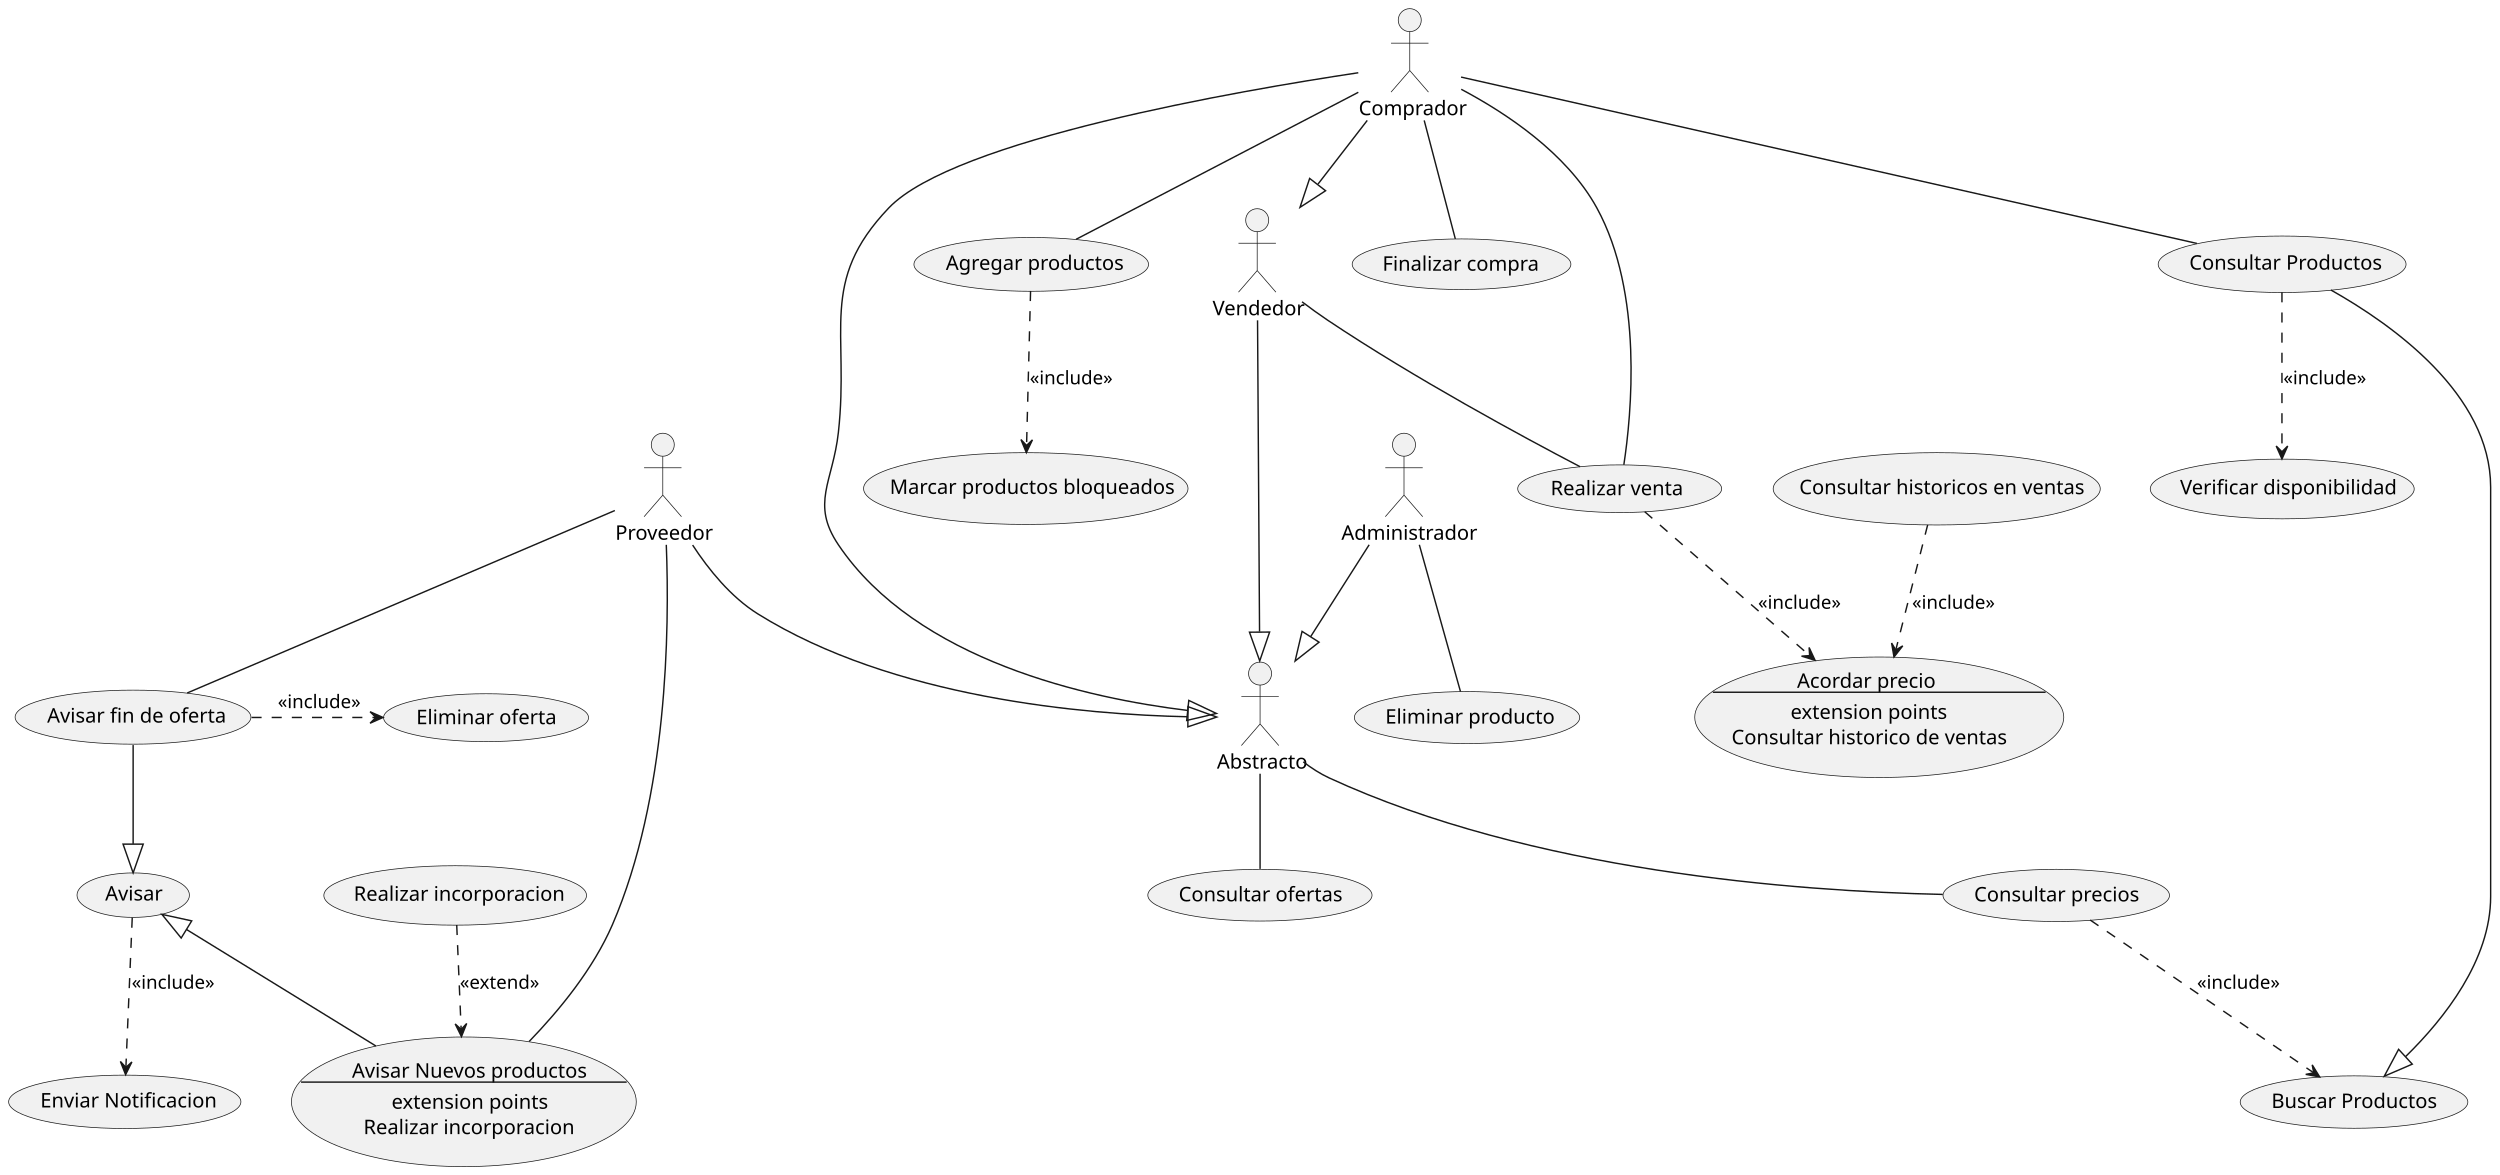
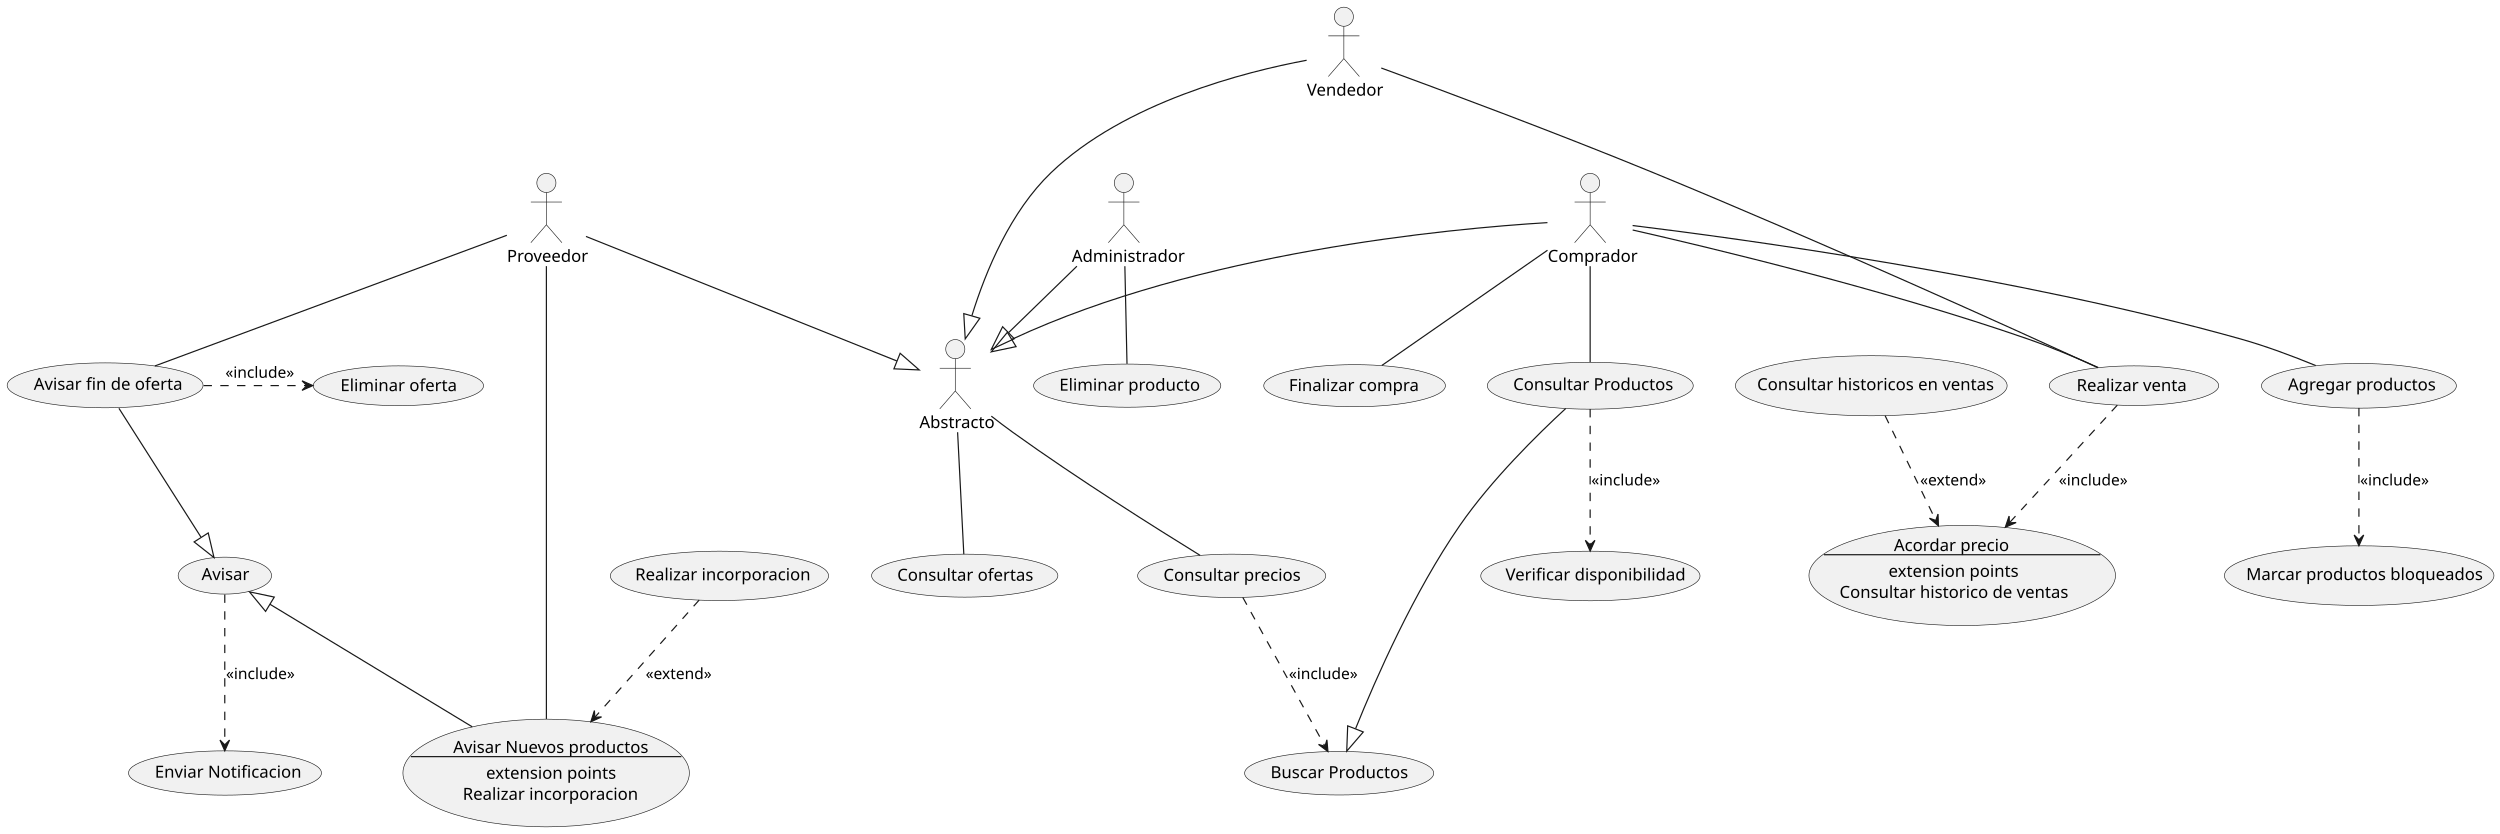
- <svg xmlns="http://www.w3.org/2000/svg" contentStyleType="text/css" height="816px" preserveAspectRatio="none" style="width:1737px;height:816px;background:#FFFFFF;" version="1.1" viewBox="0 0 1737 816" width="1737px" zoomAndPan="magnify">
+ <svg xmlns="http://www.w3.org/2000/svg" contentStyleType="text/css" height="697px" preserveAspectRatio="none" style="width:2091px;height:697px;background:#FFFFFF;" version="1.1" viewBox="0 0 2091 697" width="2091px" zoomAndPan="magnify">
  <defs />
  <g>
    <g id="elem_Vendedor">
-       <ellipse cx="873.5" cy="153" fill="#F1F1F1" rx="8" ry="8" style="stroke:#181818;stroke-width:0.5;" />
-       <path d="M873.5,161 L873.5,188 M860.5,169 L886.5,169 M873.5,188 L860.5,203 M873.5,188 L886.5,203 " fill="none" style="stroke:#181818;stroke-width:0.5;" />
-       <text fill="#000000" font-family="sans-serif" font-size="14" lengthAdjust="spacing" textLength="62" x="842.5" y="219.033">Vendedor</text>
+       <ellipse cx="1124" cy="14" fill="#F1F1F1" rx="8" ry="8" style="stroke:#181818;stroke-width:0.5;" />
+       <path d="M1124,22 L1124,49 M1111,30 L1137,30 M1124,49 L1111,64 M1124,49 L1137,64 " fill="none" style="stroke:#181818;stroke-width:0.5;" />
+       <text fill="#000000" font-family="sans-serif" font-size="14" lengthAdjust="spacing" textLength="62" x="1093" y="80.033">Vendedor</text>
    </g>
    <g id="elem_Abstracto">
-       <ellipse cx="875.5" cy="468" fill="#F1F1F1" rx="8" ry="8" style="stroke:#181818;stroke-width:0.5;" />
-       <path d="M875.5,476 L875.5,503 M862.5,484 L888.5,484 M875.5,503 L862.5,518 M875.5,503 L888.5,518 " fill="none" style="stroke:#181818;stroke-width:0.5;" />
-       <text fill="#000000" font-family="sans-serif" font-size="14" lengthAdjust="spacing" textLength="60" x="845.5" y="534.033">Abstracto</text>
+       <ellipse cx="799" cy="292" fill="#F1F1F1" rx="8" ry="8" style="stroke:#181818;stroke-width:0.5;" />
+       <path d="M799,300 L799,327 M786,308 L812,308 M799,327 L786,342 M799,327 L812,342 " fill="none" style="stroke:#181818;stroke-width:0.5;" />
+       <text fill="#000000" font-family="sans-serif" font-size="14" lengthAdjust="spacing" textLength="60" x="769" y="358.033">Abstracto</text>
    </g>
    <g id="elem_Proveedor">
-       <ellipse cx="460.5" cy="309" fill="#F1F1F1" rx="8" ry="8" style="stroke:#181818;stroke-width:0.5;" />
-       <path d="M460.5,317 L460.5,344 M447.5,325 L473.5,325 M460.5,344 L447.5,359 M460.5,344 L473.5,359 " fill="none" style="stroke:#181818;stroke-width:0.5;" />
-       <text fill="#000000" font-family="sans-serif" font-size="14" lengthAdjust="spacing" textLength="66" x="427.5" y="375.033">Proveedor</text>
+       <ellipse cx="457" cy="153" fill="#F1F1F1" rx="8" ry="8" style="stroke:#181818;stroke-width:0.5;" />
+       <path d="M457,161 L457,188 M444,169 L470,169 M457,188 L444,203 M457,188 L470,203 " fill="none" style="stroke:#181818;stroke-width:0.5;" />
+       <text fill="#000000" font-family="sans-serif" font-size="14" lengthAdjust="spacing" textLength="66" x="424" y="219.033">Proveedor</text>
    </g>
    <g id="elem_Administrador">
-       <ellipse cx="975.5" cy="309" fill="#F1F1F1" rx="8" ry="8" style="stroke:#181818;stroke-width:0.5;" />
-       <path d="M975.5,317 L975.5,344 M962.5,325 L988.5,325 M975.5,344 L962.5,359 M975.5,344 L988.5,359 " fill="none" style="stroke:#181818;stroke-width:0.5;" />
-       <text fill="#000000" font-family="sans-serif" font-size="14" lengthAdjust="spacing" textLength="87" x="932" y="375.033">Administrador</text>
+       <ellipse cx="940" cy="153" fill="#F1F1F1" rx="8" ry="8" style="stroke:#181818;stroke-width:0.5;" />
+       <path d="M940,161 L940,188 M927,169 L953,169 M940,188 L927,203 M940,188 L953,203 " fill="none" style="stroke:#181818;stroke-width:0.5;" />
+       <text fill="#000000" font-family="sans-serif" font-size="14" lengthAdjust="spacing" textLength="87" x="896.5" y="219.033">Administrador</text>
    </g>
    <g id="elem_Comprador">
-       <ellipse cx="979.5" cy="14" fill="#F1F1F1" rx="8" ry="8" style="stroke:#181818;stroke-width:0.5;" />
-       <path d="M979.5,22 L979.5,49 M966.5,30 L992.5,30 M979.5,49 L966.5,64 M979.5,49 L992.5,64 " fill="none" style="stroke:#181818;stroke-width:0.5;" />
-       <text fill="#000000" font-family="sans-serif" font-size="14" lengthAdjust="spacing" textLength="71" x="944" y="80.033">Comprador</text>
+       <ellipse cx="1330" cy="153" fill="#F1F1F1" rx="8" ry="8" style="stroke:#181818;stroke-width:0.5;" />
+       <path d="M1330,161 L1330,188 M1317,169 L1343,169 M1330,188 L1317,203 M1330,188 L1343,203 " fill="none" style="stroke:#181818;stroke-width:0.5;" />
+       <text fill="#000000" font-family="sans-serif" font-size="14" lengthAdjust="spacing" textLength="71" x="1294.5" y="219.033">Comprador</text>
    </g>
    <g id="elem_realizar">
-       <ellipse cx="1125.357" cy="339.571" fill="#F1F1F1" rx="70.857" ry="16.571" style="stroke:#181818;stroke-width:0.5;" />
-       <text fill="#000000" font-family="sans-serif" font-size="14" lengthAdjust="spacing" textLength="90" x="1077.357" y="344.088">Realizar venta</text>
+       <ellipse cx="1784.857" cy="322.571" fill="#F1F1F1" rx="70.857" ry="16.571" style="stroke:#181818;stroke-width:0.5;" />
+       <text fill="#000000" font-family="sans-serif" font-size="14" lengthAdjust="spacing" textLength="90" x="1736.857" y="327.088">Realizar venta</text>
    </g>
    <g id="elem_AcordarP">
-       <ellipse cx="1305.699" cy="498.355" fill="#F1F1F1" rx="128.199" ry="41.855" style="stroke:#181818;stroke-width:0.5;" />
-       <text fill="#000000" font-family="sans-serif" font-size="14" lengthAdjust="spacing" textLength="93" x="1248.569" y="477.891">Acordar precio</text>
-       <line style="stroke:#181818;stroke-width:1.0;" x1="1190.087" x2="1421.312" y1="480.967" y2="480.967" />
-       <text fill="#000000" font-family="sans-serif" font-size="14" lengthAdjust="spacing" textLength="102" x="1244.069" y="499.5">extension points</text>
-       <text fill="#000000" font-family="sans-serif" font-size="14" lengthAdjust="spacing" textLength="184" x="1203.069" y="517.109">Consultar historico de ventas</text>
+       <ellipse cx="1641.199" cy="481.355" fill="#F1F1F1" rx="128.199" ry="41.855" style="stroke:#181818;stroke-width:0.5;" />
+       <text fill="#000000" font-family="sans-serif" font-size="14" lengthAdjust="spacing" textLength="93" x="1584.069" y="460.891">Acordar precio</text>
+       <line style="stroke:#181818;stroke-width:1.0;" x1="1525.587" x2="1756.812" y1="463.967" y2="463.967" />
+       <text fill="#000000" font-family="sans-serif" font-size="14" lengthAdjust="spacing" textLength="102" x="1579.569" y="482.5">extension points</text>
+       <text fill="#000000" font-family="sans-serif" font-size="14" lengthAdjust="spacing" textLength="184" x="1538.569" y="500.109">Consultar historico de ventas</text>
    </g>
    <g id="elem_consultarH">
-       <ellipse cx="1345.636" cy="339.627" fill="#F1F1F1" rx="113.636" ry="25.127" style="stroke:#181818;stroke-width:0.5;" />
-       <text fill="#000000" font-family="sans-serif" font-size="14" lengthAdjust="spacing" textLength="191" x="1250.136" y="343.356">Consultar historicos en ventas</text>
+       <ellipse cx="1565.136" cy="322.627" fill="#F1F1F1" rx="113.636" ry="25.127" style="stroke:#181818;stroke-width:0.5;" />
+       <text fill="#000000" font-family="sans-serif" font-size="14" lengthAdjust="spacing" textLength="191" x="1469.636" y="326.356">Consultar historicos en ventas</text>
    </g>
    <g id="elem_finalizarC">
-       <ellipse cx="1015.476" cy="183.595" fill="#F1F1F1" rx="75.976" ry="17.595" style="stroke:#181818;stroke-width:0.5;" />
-       <text fill="#000000" font-family="sans-serif" font-size="14" lengthAdjust="spacing" textLength="104" x="960.547" y="188.096">Finalizar compra</text>
+       <ellipse cx="1132.976" cy="322.595" fill="#F1F1F1" rx="75.976" ry="17.595" style="stroke:#181818;stroke-width:0.5;" />
+       <text fill="#000000" font-family="sans-serif" font-size="14" lengthAdjust="spacing" textLength="104" x="1078.047" y="327.096">Finalizar compra</text>
    </g>
    <g id="elem_marcarP">
-       <ellipse cx="712.719" cy="339.444" fill="#F1F1F1" rx="112.719" ry="24.944" style="stroke:#181818;stroke-width:0.5;" />
-       <text fill="#000000" font-family="sans-serif" font-size="14" lengthAdjust="spacing" textLength="189" x="618.219" y="343.172">Marcar productos bloqueados</text>
+       <ellipse cx="1973.219" cy="481.444" fill="#F1F1F1" rx="112.719" ry="24.944" style="stroke:#181818;stroke-width:0.5;" />
+       <text fill="#000000" font-family="sans-serif" font-size="14" lengthAdjust="spacing" textLength="189" x="1878.719" y="485.172">Marcar productos bloqueados</text>
    </g>
    <g id="elem_AgregarP">
-       <ellipse cx="716.508" cy="183.702" fill="#F1F1F1" rx="81.507" ry="18.701" style="stroke:#181818;stroke-width:0.5;" />
-       <text fill="#000000" font-family="sans-serif" font-size="14" lengthAdjust="spacing" textLength="118" x="657.168" y="187.53">Agregar productos</text>
+       <ellipse cx="1973.007" cy="322.702" fill="#F1F1F1" rx="81.507" ry="18.701" style="stroke:#181818;stroke-width:0.5;" />
+       <text fill="#000000" font-family="sans-serif" font-size="14" lengthAdjust="spacing" textLength="118" x="1913.668" y="326.53">Agregar productos</text>
    </g>
    <g id="elem_ConsultarProd">
-       <ellipse cx="1585.616" cy="183.623" fill="#F1F1F1" rx="86.116" ry="19.623" style="stroke:#181818;stroke-width:0.5;" />
-       <text fill="#000000" font-family="sans-serif" font-size="14" lengthAdjust="spacing" textLength="129" x="1521.116" y="187.352">Consultar Productos</text>
+       <ellipse cx="1330.116" cy="322.623" fill="#F1F1F1" rx="86.116" ry="19.623" style="stroke:#181818;stroke-width:0.5;" />
+       <text fill="#000000" font-family="sans-serif" font-size="14" lengthAdjust="spacing" textLength="129" x="1265.616" y="326.352">Consultar Productos</text>
    </g>
    <g id="elem_BuscarProd">
-       <ellipse cx="1635.579" cy="765.716" fill="#F1F1F1" rx="79.079" ry="18.216" style="stroke:#181818;stroke-width:0.5;" />
-       <text fill="#000000" font-family="sans-serif" font-size="14" lengthAdjust="spacing" textLength="112" x="1578.175" y="769.84">Buscar Productos</text>
+       <ellipse cx="1120.079" cy="646.716" fill="#F1F1F1" rx="79.079" ry="18.216" style="stroke:#181818;stroke-width:0.5;" />
+       <text fill="#000000" font-family="sans-serif" font-size="14" lengthAdjust="spacing" textLength="112" x="1062.675" y="650.84">Buscar Productos</text>
    </g>
    <g id="elem_VerificarDisp">
-       <ellipse cx="1585.697" cy="339.739" fill="#F1F1F1" rx="91.697" ry="20.739" style="stroke:#181818;stroke-width:0.5;" />
-       <text fill="#000000" font-family="sans-serif" font-size="14" lengthAdjust="spacing" textLength="142" x="1514.697" y="343.468">Verificar disponibilidad</text>
+       <ellipse cx="1330.197" cy="481.739" fill="#F1F1F1" rx="91.697" ry="20.739" style="stroke:#181818;stroke-width:0.5;" />
+       <text fill="#000000" font-family="sans-serif" font-size="14" lengthAdjust="spacing" textLength="142" x="1259.197" y="485.468">Verificar disponibilidad</text>
    </g>
    <g id="elem_ConsultarO">
-       <ellipse cx="875.396" cy="621.979" fill="#F1F1F1" rx="77.896" ry="17.979" style="stroke:#181818;stroke-width:0.5;" />
-       <text fill="#000000" font-family="sans-serif" font-size="14" lengthAdjust="spacing" textLength="109" x="818.936" y="626.247">Consultar ofertas</text>
+       <ellipse cx="806.896" cy="481.479" fill="#F1F1F1" rx="77.896" ry="17.979" style="stroke:#181818;stroke-width:0.5;" />
+       <text fill="#000000" font-family="sans-serif" font-size="14" lengthAdjust="spacing" textLength="109" x="750.436" y="485.747">Consultar ofertas</text>
    </g>
    <g id="elem_ConsultarPrec">
-       <ellipse cx="1428.682" cy="622.136" fill="#F1F1F1" rx="78.682" ry="18.136" style="stroke:#181818;stroke-width:0.5;" />
-       <text fill="#000000" font-family="sans-serif" font-size="14" lengthAdjust="spacing" textLength="111" x="1371.595" y="626.308">Consultar precios</text>
+       <ellipse cx="1030.182" cy="481.636" fill="#F1F1F1" rx="78.682" ry="18.136" style="stroke:#181818;stroke-width:0.5;" />
+       <text fill="#000000" font-family="sans-serif" font-size="14" lengthAdjust="spacing" textLength="111" x="973.095" y="485.808">Consultar precios</text>
    </g>
    <g id="elem_EliminarP">
-       <ellipse cx="1019.288" cy="498.558" fill="#F1F1F1" rx="78.288" ry="18.058" style="stroke:#181818;stroke-width:0.5;" />
-       <text fill="#000000" font-family="sans-serif" font-size="14" lengthAdjust="spacing" textLength="110" x="962.515" y="502.777">Eliminar producto</text>
+       <ellipse cx="942.788" cy="322.558" fill="#F1F1F1" rx="78.288" ry="18.058" style="stroke:#181818;stroke-width:0.5;" />
+       <text fill="#000000" font-family="sans-serif" font-size="14" lengthAdjust="spacing" textLength="110" x="886.015" y="326.777">Eliminar producto</text>
    </g>
    <g id="elem_AvisarFin">
-       <ellipse cx="92.42" cy="498.284" fill="#F1F1F1" rx="81.92" ry="18.784" style="stroke:#181818;stroke-width:0.5;" />
-       <text fill="#000000" font-family="sans-serif" font-size="14" lengthAdjust="spacing" textLength="119" x="32.751" y="502.063">Avisar fin de oferta</text>
+       <ellipse cx="87.92" cy="322.284" fill="#F1F1F1" rx="81.92" ry="18.784" style="stroke:#181818;stroke-width:0.5;" />
+       <text fill="#000000" font-family="sans-serif" font-size="14" lengthAdjust="spacing" textLength="119" x="28.251" y="326.063">Avisar fin de oferta</text>
    </g>
    <g id="elem_Avisar">
-       <ellipse cx="92.562" cy="621.952" fill="#F1F1F1" rx="39.062" ry="15.452" style="stroke:#181818;stroke-width:0.5;" />
-       <text fill="#000000" font-family="sans-serif" font-size="14" lengthAdjust="spacing" textLength="39" x="73.062" y="625.68">Avisar</text>
+       <ellipse cx="188.062" cy="481.452" fill="#F1F1F1" rx="39.062" ry="15.452" style="stroke:#181818;stroke-width:0.5;" />
+       <text fill="#000000" font-family="sans-serif" font-size="14" lengthAdjust="spacing" textLength="39" x="168.562" y="485.18">Avisar</text>
    </g>
    <g id="elem_Enviar Notificacion">
-       <ellipse cx="86.689" cy="765.538" fill="#F1F1F1" rx="80.689" ry="18.538" style="stroke:#181818;stroke-width:0.5;" />
-       <text fill="#000000" font-family="sans-serif" font-size="14" lengthAdjust="spacing" textLength="116" x="28.002" y="769.466">Enviar Notificacion</text>
+       <ellipse cx="188.189" cy="646.538" fill="#F1F1F1" rx="80.689" ry="18.538" style="stroke:#181818;stroke-width:0.5;" />
+       <text fill="#000000" font-family="sans-serif" font-size="14" lengthAdjust="spacing" textLength="116" x="129.501" y="650.466">Enviar Notificacion</text>
    </g>
    <g id="elem_Eliminar oferta">
-       <ellipse cx="337.711" cy="498.642" fill="#F1F1F1" rx="71.211" ry="16.642" style="stroke:#181818;stroke-width:0.5;" />
-       <text fill="#000000" font-family="sans-serif" font-size="14" lengthAdjust="spacing" textLength="91" x="289.211" y="503.159">Eliminar oferta</text>
+       <ellipse cx="333.211" cy="322.642" fill="#F1F1F1" rx="71.211" ry="16.642" style="stroke:#181818;stroke-width:0.5;" />
+       <text fill="#000000" font-family="sans-serif" font-size="14" lengthAdjust="spacing" textLength="91" x="284.711" y="327.159">Eliminar oferta</text>
    </g>
    <g id="elem_AvisarNuevos">
-       <ellipse cx="322.293" cy="765.537" fill="#F1F1F1" rx="119.793" ry="45.037" style="stroke:#181818;stroke-width:0.5;" />
-       <text fill="#000000" font-family="sans-serif" font-size="14" lengthAdjust="spacing" textLength="157" x="244.547" y="748.769">Avisar Nuevos productos</text>
-       <line style="stroke:#181818;stroke-width:1.0;" x1="209.17" x2="435.416" y1="751.846" y2="751.846" />
-       <text fill="#000000" font-family="sans-serif" font-size="14" lengthAdjust="spacing" textLength="102" x="272.047" y="770.379">extension points</text>
-       <text fill="#000000" font-family="sans-serif" font-size="14" lengthAdjust="spacing" textLength="141" x="252.547" y="787.988">Realizar incorporacion</text>
+       <ellipse cx="456.793" cy="646.537" fill="#F1F1F1" rx="119.793" ry="45.037" style="stroke:#181818;stroke-width:0.5;" />
+       <text fill="#000000" font-family="sans-serif" font-size="14" lengthAdjust="spacing" textLength="157" x="379.047" y="629.769">Avisar Nuevos productos</text>
+       <line style="stroke:#181818;stroke-width:1.0;" x1="343.67" x2="569.916" y1="632.846" y2="632.846" />
+       <text fill="#000000" font-family="sans-serif" font-size="14" lengthAdjust="spacing" textLength="102" x="406.547" y="651.379">extension points</text>
+       <text fill="#000000" font-family="sans-serif" font-size="14" lengthAdjust="spacing" textLength="141" x="387.047" y="668.988">Realizar incorporacion</text>
    </g>
    <g id="elem_RealizarIncorp">
-       <ellipse cx="316.263" cy="622.153" fill="#F1F1F1" rx="91.263" ry="20.653" style="stroke:#181818;stroke-width:0.5;" />
-       <text fill="#000000" font-family="sans-serif" font-size="14" lengthAdjust="spacing" textLength="141" x="245.763" y="625.881">Realizar incorporacion</text>
+       <ellipse cx="601.763" cy="481.653" fill="#F1F1F1" rx="91.263" ry="20.653" style="stroke:#181818;stroke-width:0.5;" />
+       <text fill="#000000" font-family="sans-serif" font-size="14" lengthAdjust="spacing" textLength="141" x="531.263" y="485.381">Realizar incorporacion</text>
    </g>
    <g id="link_Vendedor_Abstracto">
-       <path d="M873.74,222.57 C874.09,276.46 874.72,375.48 875.13,438.82 " fill="none" id="Vendedor-to-Abstracto" style="stroke:#181818;stroke-width:1.0;" />
-       <polygon fill="none" points="882.13,439.16,875.26,459.21,868.13,439.25,882.13,439.16" style="stroke:#181818;stroke-width:1.0;" />
+       <path d="M1092.87,50.4 C1041.99,59.92 940.55,85.4 879,144.5 C845.39,176.77 824.76,225.77 812.88,264.04 " fill="none" id="Vendedor-to-Abstracto" style="stroke:#181818;stroke-width:1.0;" />
+       <polygon fill="none" points="819.55,266.18,807.31,283.47,806.1,262.31,819.55,266.18" style="stroke:#181818;stroke-width:1.0;" />
    </g>
    <g id="link_Proveedor_Abstracto">
-       <path d="M481.23,378.71 C492.43,395.87 507.83,414.83 526.5,426.5 C620.35,485.14 753.57,496.49 825.23,498.01 " fill="none" id="Proveedor-to-Abstracto" style="stroke:#181818;stroke-width:1.0;" />
-       <polygon fill="none" points="825.45,491.01,845.38,498.21,825.31,505.01,825.45,491.01" style="stroke:#181818;stroke-width:1.0;" />
+       <path d="M490.1,197.76 C550.65,222.02 679.5,273.63 750.15,301.93 " fill="none" id="Proveedor-to-Abstracto" style="stroke:#181818;stroke-width:1.0;" />
+       <polygon fill="none" points="752.88,295.48,768.84,309.42,747.67,308.48,752.88,295.48" style="stroke:#181818;stroke-width:1.0;" />
    </g>
    <g id="link_Administrador_Abstracto">
-       <path d="M951.29,378.51 C939.1,397.65 924.09,421.22 910.65,442.31 " fill="none" id="Administrador-to-Abstracto" style="stroke:#181818;stroke-width:1.0;" />
-       <polygon fill="none" points="916.48,446.19,899.83,459.3,904.67,438.67,916.48,446.19" style="stroke:#181818;stroke-width:1.0;" />
+       <path d="M900.72,222.66 C883.03,239.86 862.04,260.25 843.74,278.03 " fill="none" id="Administrador-to-Abstracto" style="stroke:#181818;stroke-width:1.0;" />
+       <polygon fill="none" points="848.35,283.31,829.13,292.23,838.59,273.27,848.35,283.31" style="stroke:#181818;stroke-width:1.0;" />
    </g>
    <g id="link_Comprador_Abstracto">
-       <path d="M943.74,50.55 C861.57,62.87 662.89,96.96 617.5,144.5 C568.43,195.89 590.33,229.88 582.5,300.5 C578.68,334.96 563.14,349.74 582.5,378.5 C636.86,459.26 756.48,485.23 824.88,493.57 " fill="none" id="Comprador-to-Abstracto" style="stroke:#181818;stroke-width:1.0;" />
-       <polygon fill="none" points="825.98,486.65,845.14,495.71,824.51,500.57,825.98,486.65" style="stroke:#181818;stroke-width:1.0;" />
+       <path d="M1294.29,186.19 C1211.77,191.25 1002.96,210.85 847,283.5 C846.81,283.59 846.61,283.68 846.42,283.77 " fill="none" id="Comprador-to-Abstracto" style="stroke:#181818;stroke-width:1.0;" />
+       <polygon fill="none" points="849.82,289.9,829.09,294.28,842.56,277.93,849.82,289.9" style="stroke:#181818;stroke-width:1.0;" />
    </g>
    <g id="link_Vendedor_realizar">
-       <path d="M904.65,209.7 C910.48,214.11 916.59,218.55 922.5,222.5 C982.9,262.89 1058.08,303.51 1097.84,324.29 " fill="none" id="Vendedor-realizar" style="stroke:#181818;stroke-width:1.0;" />
+       <path d="M1155.29,56.89 C1204.18,74.81 1301.52,111.01 1383,144.5 C1523.18,202.11 1688,276.95 1754.71,307.55 " fill="none" id="Vendedor-realizar" style="stroke:#181818;stroke-width:1.0;" />
    </g>
    <g id="link_consultarH_AcordarP">
-       <path d="M1339.34,364.69 C1333.45,387.78 1324.44,423.17 1317.19,451.61 " fill="none" id="consultarH-to-AcordarP" style="stroke:#181818;stroke-width:1.0;stroke-dasharray:7.0,7.0;" />
-       <polygon fill="#181818" points="1315.95,456.48,1322.04,448.74,1317.179,451.634,1314.286,446.773,1315.95,456.48" style="stroke:#181818;stroke-width:1.0;" />
-       <text fill="#000000" font-family="sans-serif" font-size="13" lengthAdjust="spacing" textLength="55" x="1328.5" y="422.995">«include»</text>
+       <path d="M1576.71,347.69 C1587.97,370.96 1605.28,406.71 1619.1,435.27 " fill="none" id="consultarH-to-AcordarP" style="stroke:#181818;stroke-width:1.0;stroke-dasharray:7.0,7.0;" />
+       <polygon fill="#181818" points="1621.29,439.79,1620.956,429.947,1619.105,435.293,1613.76,433.442,1621.29,439.79" style="stroke:#181818;stroke-width:1.0;" />
+       <text fill="#000000" font-family="sans-serif" font-size="13" lengthAdjust="spacing" textLength="53" x="1606" y="405.995">«extend»</text>
    </g>
    <g id="link_realizar_AcordarP">
-       <path d="M1142.76,355.55 C1168.82,378.29 1219.2,422.23 1257.03,455.22 " fill="none" id="realizar-to-AcordarP" style="stroke:#181818;stroke-width:1.0;stroke-dasharray:7.0,7.0;" />
-       <polygon fill="#181818" points="1261.12,458.79,1256.962,449.862,1257.35,455.506,1251.707,455.894,1261.12,458.79" style="stroke:#181818;stroke-width:1.0;" />
-       <text fill="#000000" font-family="sans-serif" font-size="13" lengthAdjust="spacing" textLength="55" x="1221.5" y="422.995">«include»</text>
+       <path d="M1770.93,338.84 C1750.26,361.38 1710.88,404.31 1680.87,437.03 " fill="none" id="realizar-to-AcordarP" style="stroke:#181818;stroke-width:1.0;stroke-dasharray:7.0,7.0;" />
+       <polygon fill="#181818" points="1677.26,440.97,1686.294,437.048,1680.642,437.288,1680.403,431.636,1677.26,440.97" style="stroke:#181818;stroke-width:1.0;" />
+       <text fill="#000000" font-family="sans-serif" font-size="13" lengthAdjust="spacing" textLength="55" x="1722" y="405.995">«include»</text>
    </g>
    <g id="link_Comprador_realizar">
-       <path d="M1015.27,62.04 C1046.01,78.32 1088.58,106.31 1109.5,144.5 C1141.89,203.63 1133.51,288.42 1128.24,322.96 " fill="none" id="Comprador-realizar" style="stroke:#181818;stroke-width:1.0;" />
+       <path d="M1365.57,192.38 C1431.56,207.38 1577.06,242.25 1696,283.5 C1716,290.44 1737.87,299.75 1754.93,307.42 " fill="none" id="Comprador-realizar" style="stroke:#181818;stroke-width:1.0;" />
    </g>
    <g id="link_Comprador_finalizarC">
-       <path d="M989.53,83.66 C996.64,110.74 1005.84,145.74 1011.16,166 " fill="none" id="Comprador-finalizarC" style="stroke:#181818;stroke-width:1.0;" />
+       <path d="M1294.32,209.31 C1254.08,237.3 1189.81,281.99 1155.81,305.64 " fill="none" id="Comprador-finalizarC" style="stroke:#181818;stroke-width:1.0;" />
    </g>
    <g id="link_AgregarP_marcarP">
-       <path d="M716.04,202.17 C715.36,228.31 714.08,277.59 713.26,309.2 " fill="none" id="AgregarP-to-marcarP" style="stroke:#181818;stroke-width:1.0;stroke-dasharray:7.0,7.0;" />
-       <polygon fill="#181818" points="713.12,314.5,717.35,305.606,713.249,309.502,709.353,305.4,713.12,314.5" style="stroke:#181818;stroke-width:1.0;" />
-       <text fill="#000000" font-family="sans-serif" font-size="13" lengthAdjust="spacing" textLength="55" x="715.5" y="266.995">«include»</text>
+       <path d="M1973,341.2 C1973,368 1973,419.14 1973,451.45 " fill="none" id="AgregarP-to-marcarP" style="stroke:#181818;stroke-width:1.0;stroke-dasharray:7.0,7.0;" />
+       <polygon fill="#181818" points="1973,456.46,1977,447.46,1973,451.46,1969,447.46,1973,456.46" style="stroke:#181818;stroke-width:1.0;" />
+       <text fill="#000000" font-family="sans-serif" font-size="13" lengthAdjust="spacing" textLength="55" x="1974" y="405.995">«include»</text>
    </g>
    <g id="link_Comprador_AgregarP">
-       <path d="M943.76,64.12 C891.93,91.12 796.77,140.69 747.65,166.27 " fill="none" id="Comprador-AgregarP" style="stroke:#181818;stroke-width:1.0;" />
+       <path d="M1365.52,188.63 C1453.09,199.32 1685.9,230.78 1874,283.5 C1895.27,289.46 1918.35,298.18 1936.88,305.77 " fill="none" id="Comprador-AgregarP" style="stroke:#181818;stroke-width:1.0;" />
    </g>
    <g id="link_Comprador_ConsultarProd">
-       <path d="M1015.15,53.56 C1115.61,76.27 1401.86,140.98 1526.41,169.14 " fill="none" id="Comprador-ConsultarProd" style="stroke:#181818;stroke-width:1.0;" />
+       <path d="M1330,222.66 C1330,248.79 1330,282.3 1330,302.82 " fill="none" id="Comprador-ConsultarProd" style="stroke:#181818;stroke-width:1.0;" />
    </g>
    <g id="link_ConsultarProd_BuscarProd">
-       <path d="M1619.5,201.49 C1662.35,225.59 1730.5,274.05 1730.5,338.5 C1730.5,338.5 1730.5,338.5 1730.5,623 C1730.5,667.03 1698.41,707.68 1671.53,734 " fill="none" id="ConsultarProd-to-BuscarProd" style="stroke:#181818;stroke-width:1.0;" />
-       <polygon fill="none" points="1676.04,739.36,1656.58,747.76,1666.55,729.07,1676.04,739.36" style="stroke:#181818;stroke-width:1.0;" />
+       <path d="M1309.58,341.66 C1286.1,363.29 1247.41,401.32 1221,439.5 C1182.72,494.85 1150.98,566.87 1133.81,609.44 " fill="none" id="ConsultarProd-to-BuscarProd" style="stroke:#181818;stroke-width:1.0;" />
+       <polygon fill="none" points="1140.24,612.23,1126.4,628.28,1127.21,607.11,1140.24,612.23" style="stroke:#181818;stroke-width:1.0;" />
    </g>
    <g id="link_ConsultarProd_VerificarDisp">
-       <path d="M1585.5,203.08 C1585.5,230.75 1585.5,282.87 1585.5,313.75 " fill="none" id="ConsultarProd-to-VerificarDisp" style="stroke:#181818;stroke-width:1.0;stroke-dasharray:7.0,7.0;" />
-       <polygon fill="#181818" points="1585.5,318.89,1589.5,309.89,1585.5,313.89,1581.5,309.89,1585.5,318.89" style="stroke:#181818;stroke-width:1.0;" />
-       <text fill="#000000" font-family="sans-serif" font-size="13" lengthAdjust="spacing" textLength="55" x="1586.5" y="266.995">«include»</text>
+       <path d="M1330,342.13 C1330,370.38 1330,424.12 1330,455.67 " fill="none" id="ConsultarProd-to-VerificarDisp" style="stroke:#181818;stroke-width:1.0;stroke-dasharray:7.0,7.0;" />
+       <polygon fill="#181818" points="1330,460.91,1334,451.91,1330,455.91,1326,451.91,1330,460.91" style="stroke:#181818;stroke-width:1.0;" />
+       <text fill="#000000" font-family="sans-serif" font-size="13" lengthAdjust="spacing" textLength="55" x="1331" y="405.995">«include»</text>
    </g>
    <g id="link_Abstracto_ConsultarO">
-       <path d="M875.5,537.61 C875.5,559.74 875.5,586.55 875.5,603.69 " fill="none" id="Abstracto-ConsultarO" style="stroke:#181818;stroke-width:1.0;" />
+       <path d="M800.94,361.51 C802.59,393.99 804.9,439.23 806.13,463.5 " fill="none" id="Abstracto-ConsultarO" style="stroke:#181818;stroke-width:1.0;" />
    </g>
    <g id="link_Abstracto_ConsultarPrec">
-       <path d="M905.52,529.34 C911.14,533.65 917.23,537.61 923.5,540.5 C1063.96,605.34 1247.17,619.21 1349.87,621.45 " fill="none" id="Abstracto-ConsultarPrec" style="stroke:#181818;stroke-width:1.0;" />
+       <path d="M829.14,348.06 C834.99,352.62 841.13,357.28 847,361.5 C901.32,400.53 967.73,442.31 1003.73,464.49 " fill="none" id="Abstracto-ConsultarPrec" style="stroke:#181818;stroke-width:1.0;" />
    </g>
    <g id="link_ConsultarPrec_BuscarProd">
-       <path d="M1452.25,639.23 C1490.67,665.5 1566.3,717.2 1607.37,745.27 " fill="none" id="ConsultarPrec-to-BuscarProd" style="stroke:#181818;stroke-width:1.0;stroke-dasharray:7.0,7.0;" />
-       <polygon fill="#181818" points="1611.71,748.24,1606.526,739.866,1607.579,745.424,1602.02,746.476,1611.71,748.24" style="stroke:#181818;stroke-width:1.0;" />
-       <text fill="#000000" font-family="sans-serif" font-size="13" lengthAdjust="spacing" textLength="55" x="1526.5" y="686.995">«include»</text>
+       <path d="M1039.46,499.64 C1055.98,529.55 1090.04,591.23 1108.12,623.98 " fill="none" id="ConsultarPrec-to-BuscarProd" style="stroke:#181818;stroke-width:1.0;stroke-dasharray:7.0,7.0;" />
+       <polygon fill="#181818" points="1110.67,628.59,1109.82,618.778,1108.253,624.213,1102.817,622.645,1110.67,628.59" style="stroke:#181818;stroke-width:1.0;" />
+       <text fill="#000000" font-family="sans-serif" font-size="13" lengthAdjust="spacing" textLength="55" x="1078" y="567.995">«include»</text>
    </g>
    <g id="link_Administrador_EliminarP">
-       <path d="M986.15,378.51 C995.26,410.99 1007.93,456.23 1014.74,480.5 " fill="none" id="Administrador-EliminarP" style="stroke:#181818;stroke-width:1.0;" />
-     </g>
-     <g id="link_Comprador_Vendedor">
-       <path d="M949.97,83.66 C939.38,97.35 927.22,113.07 915.76,127.88 " fill="none" id="Comprador-to-Vendedor" style="stroke:#181818;stroke-width:1.0;" />
-       <polygon fill="none" points="921.01,132.53,903.24,144.07,909.94,123.97,921.01,132.53" style="stroke:#181818;stroke-width:1.0;" />
+       <path d="M940.84,222.66 C941.42,249.42 942.18,283.93 942.62,304.29 " fill="none" id="Administrador-EliminarP" style="stroke:#181818;stroke-width:1.0;" />
    </g>
    <g id="link_Proveedor_AvisarFin">
-       <path d="M427.19,354.71 C358.63,383.96 202.14,450.72 130.08,481.47 " fill="none" id="Proveedor-AvisarFin" style="stroke:#181818;stroke-width:1.0;" />
+       <path d="M423.93,196.78 C356.53,221.8 203.42,278.65 129.48,306.1 " fill="none" id="Proveedor-AvisarFin" style="stroke:#181818;stroke-width:1.0;" />
    </g>
    <g id="link_AvisarFin_Avisar">
-       <path d="M92.5,517.69 C92.5,535.77 92.5,563.95 92.5,586.31 " fill="none" id="AvisarFin-to-Avisar" style="stroke:#181818;stroke-width:1.0;" />
-       <polygon fill="none" points="99.5,586.5,92.5,606.5,85.5,586.5,99.5,586.5" style="stroke:#181818;stroke-width:1.0;" />
+       <path d="M99.47,341.51 C116.2,367.78 147.54,416.98 168.09,449.24 " fill="none" id="AvisarFin-to-Avisar" style="stroke:#181818;stroke-width:1.0;" />
+       <polygon fill="none" points="174.16,445.75,179,466.38,162.36,453.27,174.16,445.75" style="stroke:#181818;stroke-width:1.0;" />
    </g>
    <g id="link_Avisar_Enviar Notificacion">
-       <path d="M91.88,637.61 C90.84,662.21 88.72,712.06 87.48,741.43 " fill="none" id="Avisar-to-Enviar Notificacion" style="stroke:#181818;stroke-width:1.0;stroke-dasharray:7.0,7.0;" />
-       <polygon fill="#181818" points="87.26,746.66,91.642,737.84,87.474,741.665,83.649,737.497,87.26,746.66" style="stroke:#181818;stroke-width:1.0;" />
-       <text fill="#000000" font-family="sans-serif" font-size="13" lengthAdjust="spacing" textLength="55" x="91.5" y="686.995">«include»</text>
+       <path d="M188,497.25 C188,525.82 188,588.85 188,622.79 " fill="none" id="Avisar-to-Enviar Notificacion" style="stroke:#181818;stroke-width:1.0;stroke-dasharray:7.0,7.0;" />
+       <polygon fill="#181818" points="188,627.98,192,618.98,188,622.98,184,618.98,188,627.98" style="stroke:#181818;stroke-width:1.0;" />
+       <text fill="#000000" font-family="sans-serif" font-size="13" lengthAdjust="spacing" textLength="55" x="189" y="567.995">«include»</text>
    </g>
    <g id="link_AvisarFin_Eliminar oferta">
-       <path d="M174.76,498.5 C202.64,498.5 233.64,498.5 261.04,498.5 " fill="none" id="AvisarFin-to-Eliminar oferta" style="stroke:#181818;stroke-width:1.0;stroke-dasharray:7.0,7.0;" />
-       <polygon fill="#181818" points="266.12,498.5,257.12,494.5,261.12,498.5,257.12,502.5,266.12,498.5" style="stroke:#181818;stroke-width:1.0;" />
-       <text fill="#000000" font-family="sans-serif" font-size="13" lengthAdjust="spacing" textLength="55" x="193" y="491.995">«include»</text>
+       <path d="M170.26,322.5 C198.14,322.5 229.14,322.5 256.54,322.5 " fill="none" id="AvisarFin-to-Eliminar oferta" style="stroke:#181818;stroke-width:1.0;stroke-dasharray:7.0,7.0;" />
+       <polygon fill="#181818" points="261.62,322.5,252.62,318.5,256.62,322.5,252.62,326.5,261.62,322.5" style="stroke:#181818;stroke-width:1.0;" />
+       <text fill="#000000" font-family="sans-serif" font-size="13" lengthAdjust="spacing" textLength="55" x="188.5" y="315.995">«include»</text>
    </g>
    <g id="link_Proveedor_AvisarNuevos">
-       <path d="M462.94,378.54 C465.26,437.62 463.85,553.85 425.5,642.5 C412.29,673.03 388.84,701.74 367.64,723.64 " fill="none" id="Proveedor-AvisarNuevos" style="stroke:#181818;stroke-width:1.0;" />
+       <path d="M457,222.62 C457,307.4 457,511.18 457,601.33 " fill="none" id="Proveedor-AvisarNuevos" style="stroke:#181818;stroke-width:1.0;" />
    </g>
    <g id="link_Avisar_AvisarNuevos">
-       <path d="M129.66,645.86 C165.15,667.7 219.28,701 261.17,726.77 " fill="none" id="Avisar-backto-AvisarNuevos" style="stroke:#181818;stroke-width:1.0;" />
-       <polygon fill="none" points="125.88,651.75,112.51,635.31,133.21,639.83,125.88,651.75" style="stroke:#181818;stroke-width:1.0;" />
+       <path d="M225.81,505.41 C269.72,532.02 342.79,576.3 395.03,607.95 " fill="none" id="Avisar-backto-AvisarNuevos" style="stroke:#181818;stroke-width:1.0;" />
+       <polygon fill="none" points="222.14,511.37,208.66,495.02,229.39,499.4,222.14,511.37" style="stroke:#181818;stroke-width:1.0;" />
    </g>
    <g id="link_RealizarIncorp_AvisarNuevos">
-       <path d="M317.33,642.67 C318.12,661.32 319.35,690.1 320.4,715.01 " fill="none" id="RealizarIncorp-to-AvisarNuevos" style="stroke:#181818;stroke-width:1.0;stroke-dasharray:7.0,7.0;" />
-       <polygon fill="#181818" points="320.62,720.26,324.257,711.107,320.42,715.264,316.264,711.427,320.62,720.26" style="stroke:#181818;stroke-width:1.0;" />
-       <text fill="#000000" font-family="sans-serif" font-size="13" lengthAdjust="spacing" textLength="53" x="319.5" y="686.995">«extend»</text>
+       <path d="M584.8,501.84 C563.46,525.82 526.39,567.5 497.65,599.8 " fill="none" id="RealizarIncorp-to-AvisarNuevos" style="stroke:#181818;stroke-width:1.0;stroke-dasharray:7.0,7.0;" />
+       <polygon fill="#181818" points="494.19,603.7,503.151,599.614,497.505,599.957,497.162,594.31,494.19,603.7" style="stroke:#181818;stroke-width:1.0;" />
+       <text fill="#000000" font-family="sans-serif" font-size="13" lengthAdjust="spacing" textLength="53" x="540" y="567.995">«extend»</text>
    </g>
  </g>
</svg>
